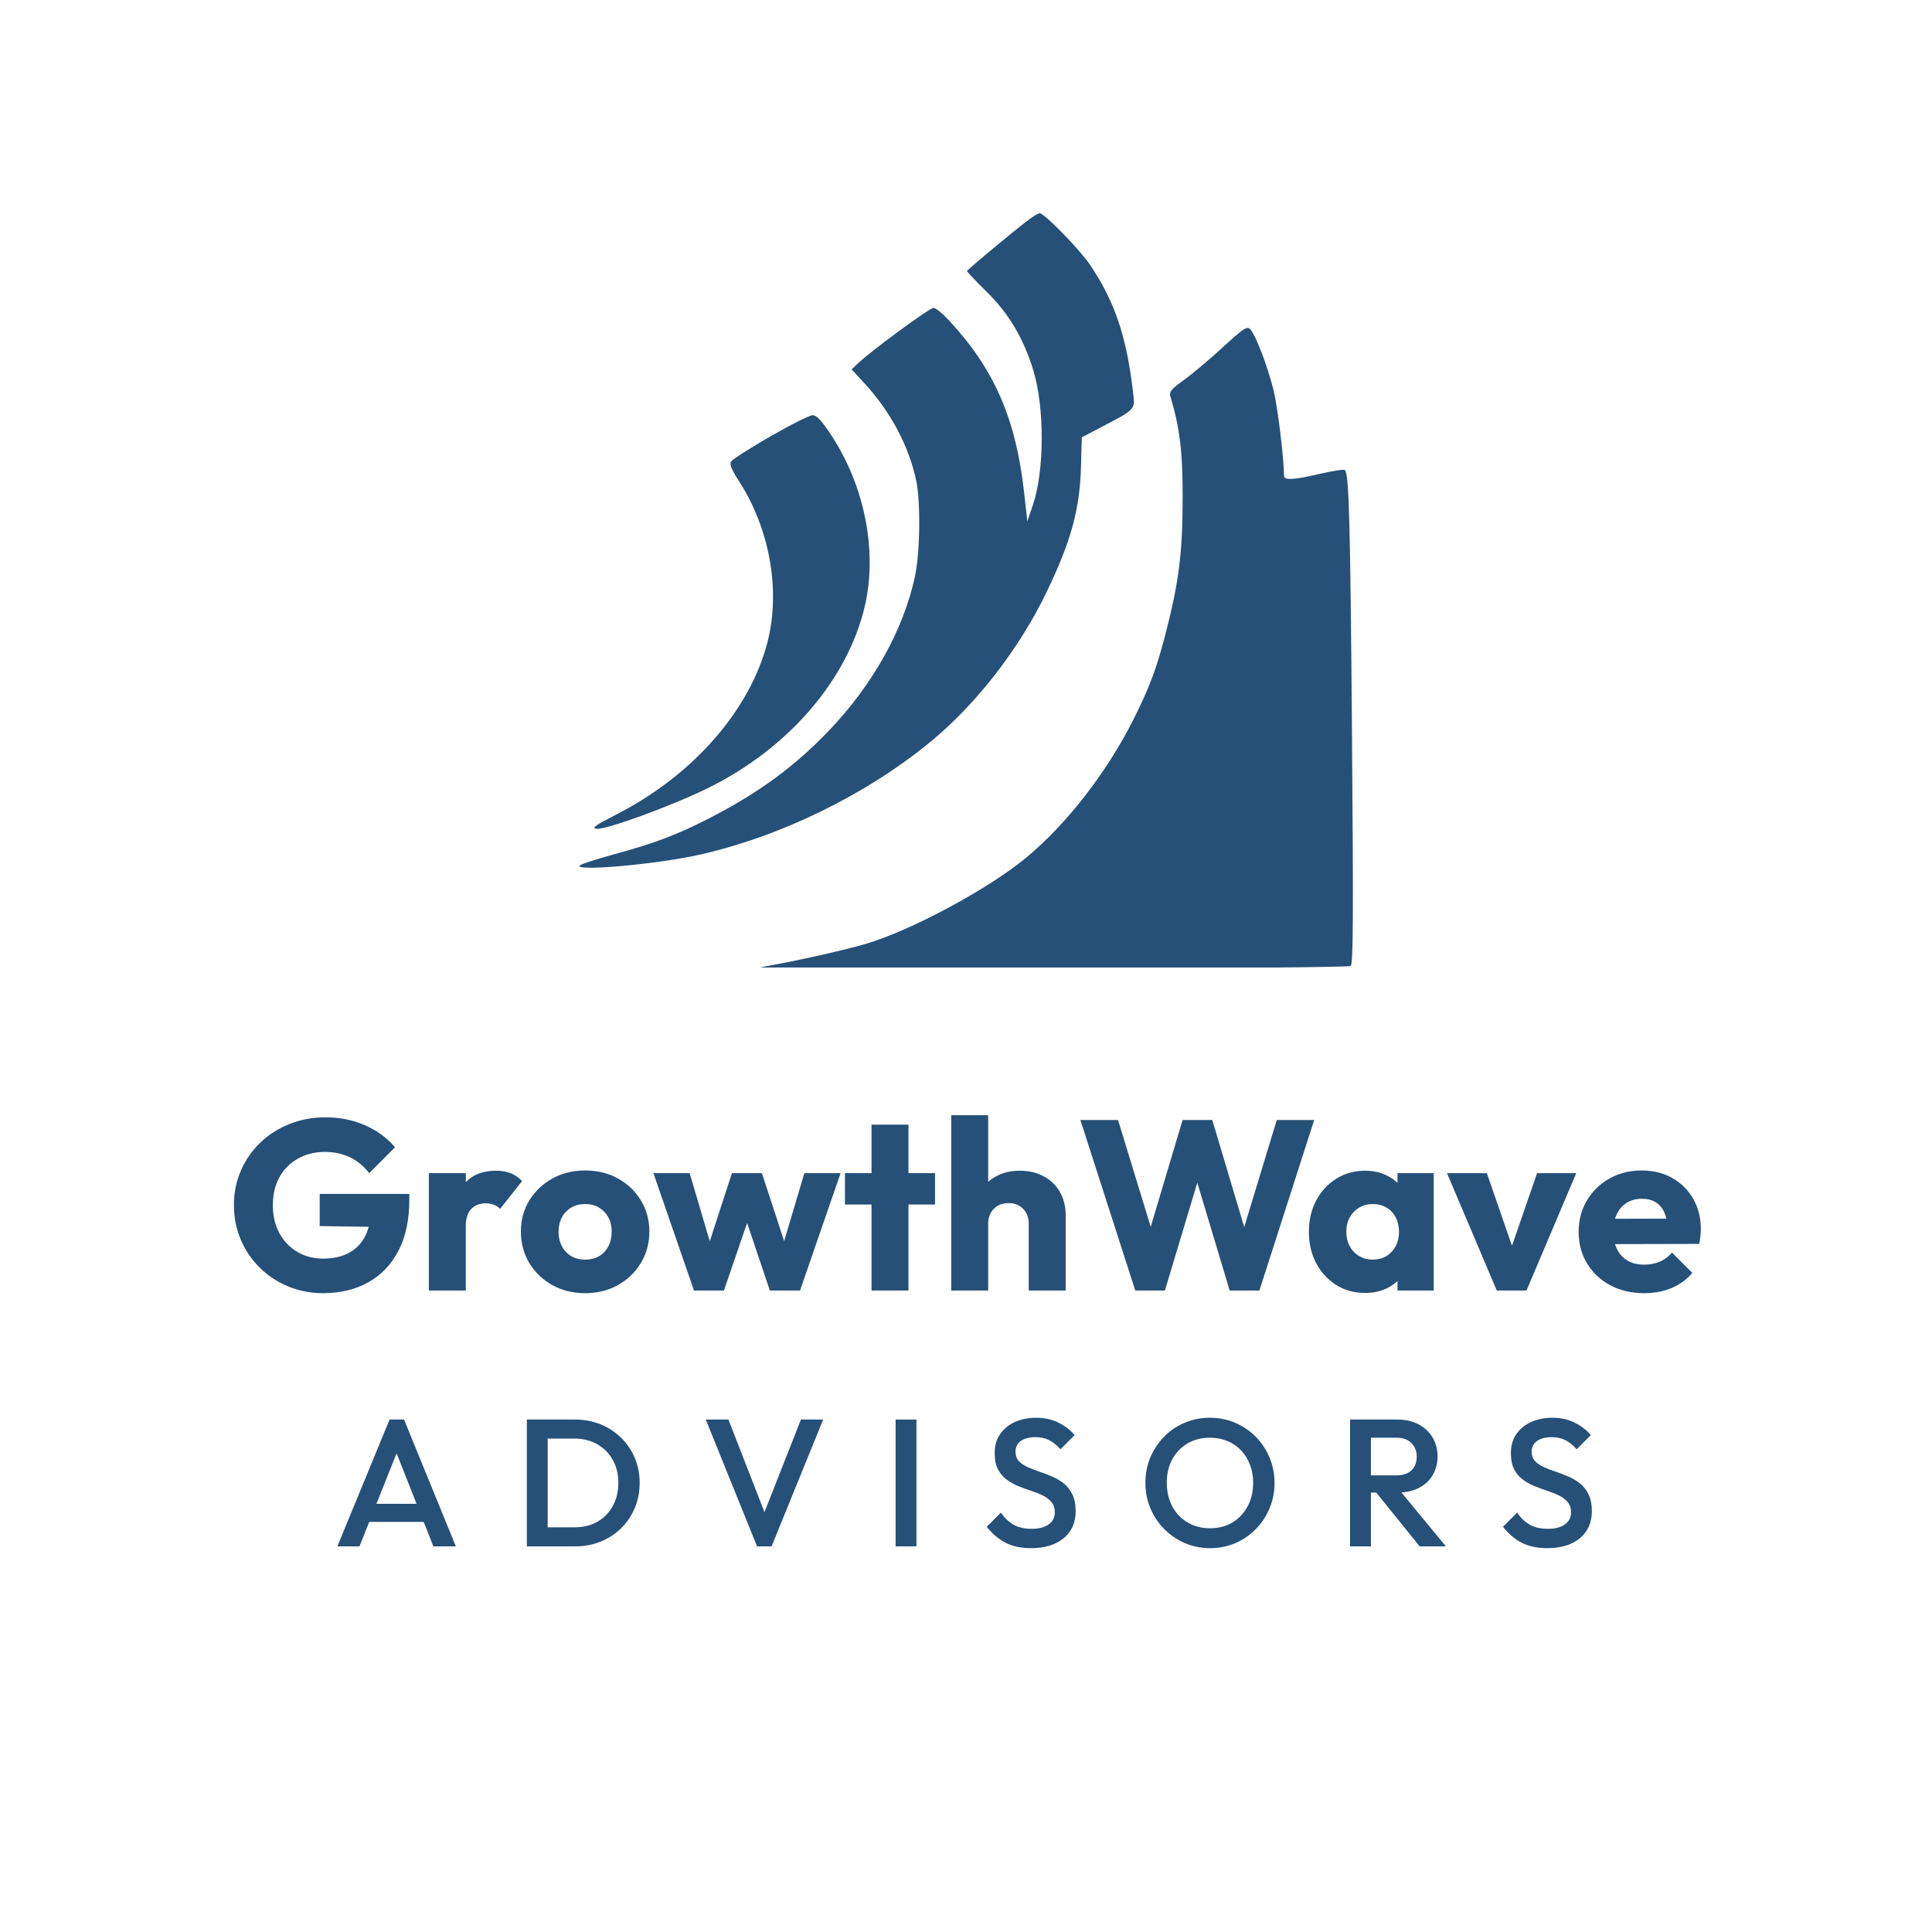
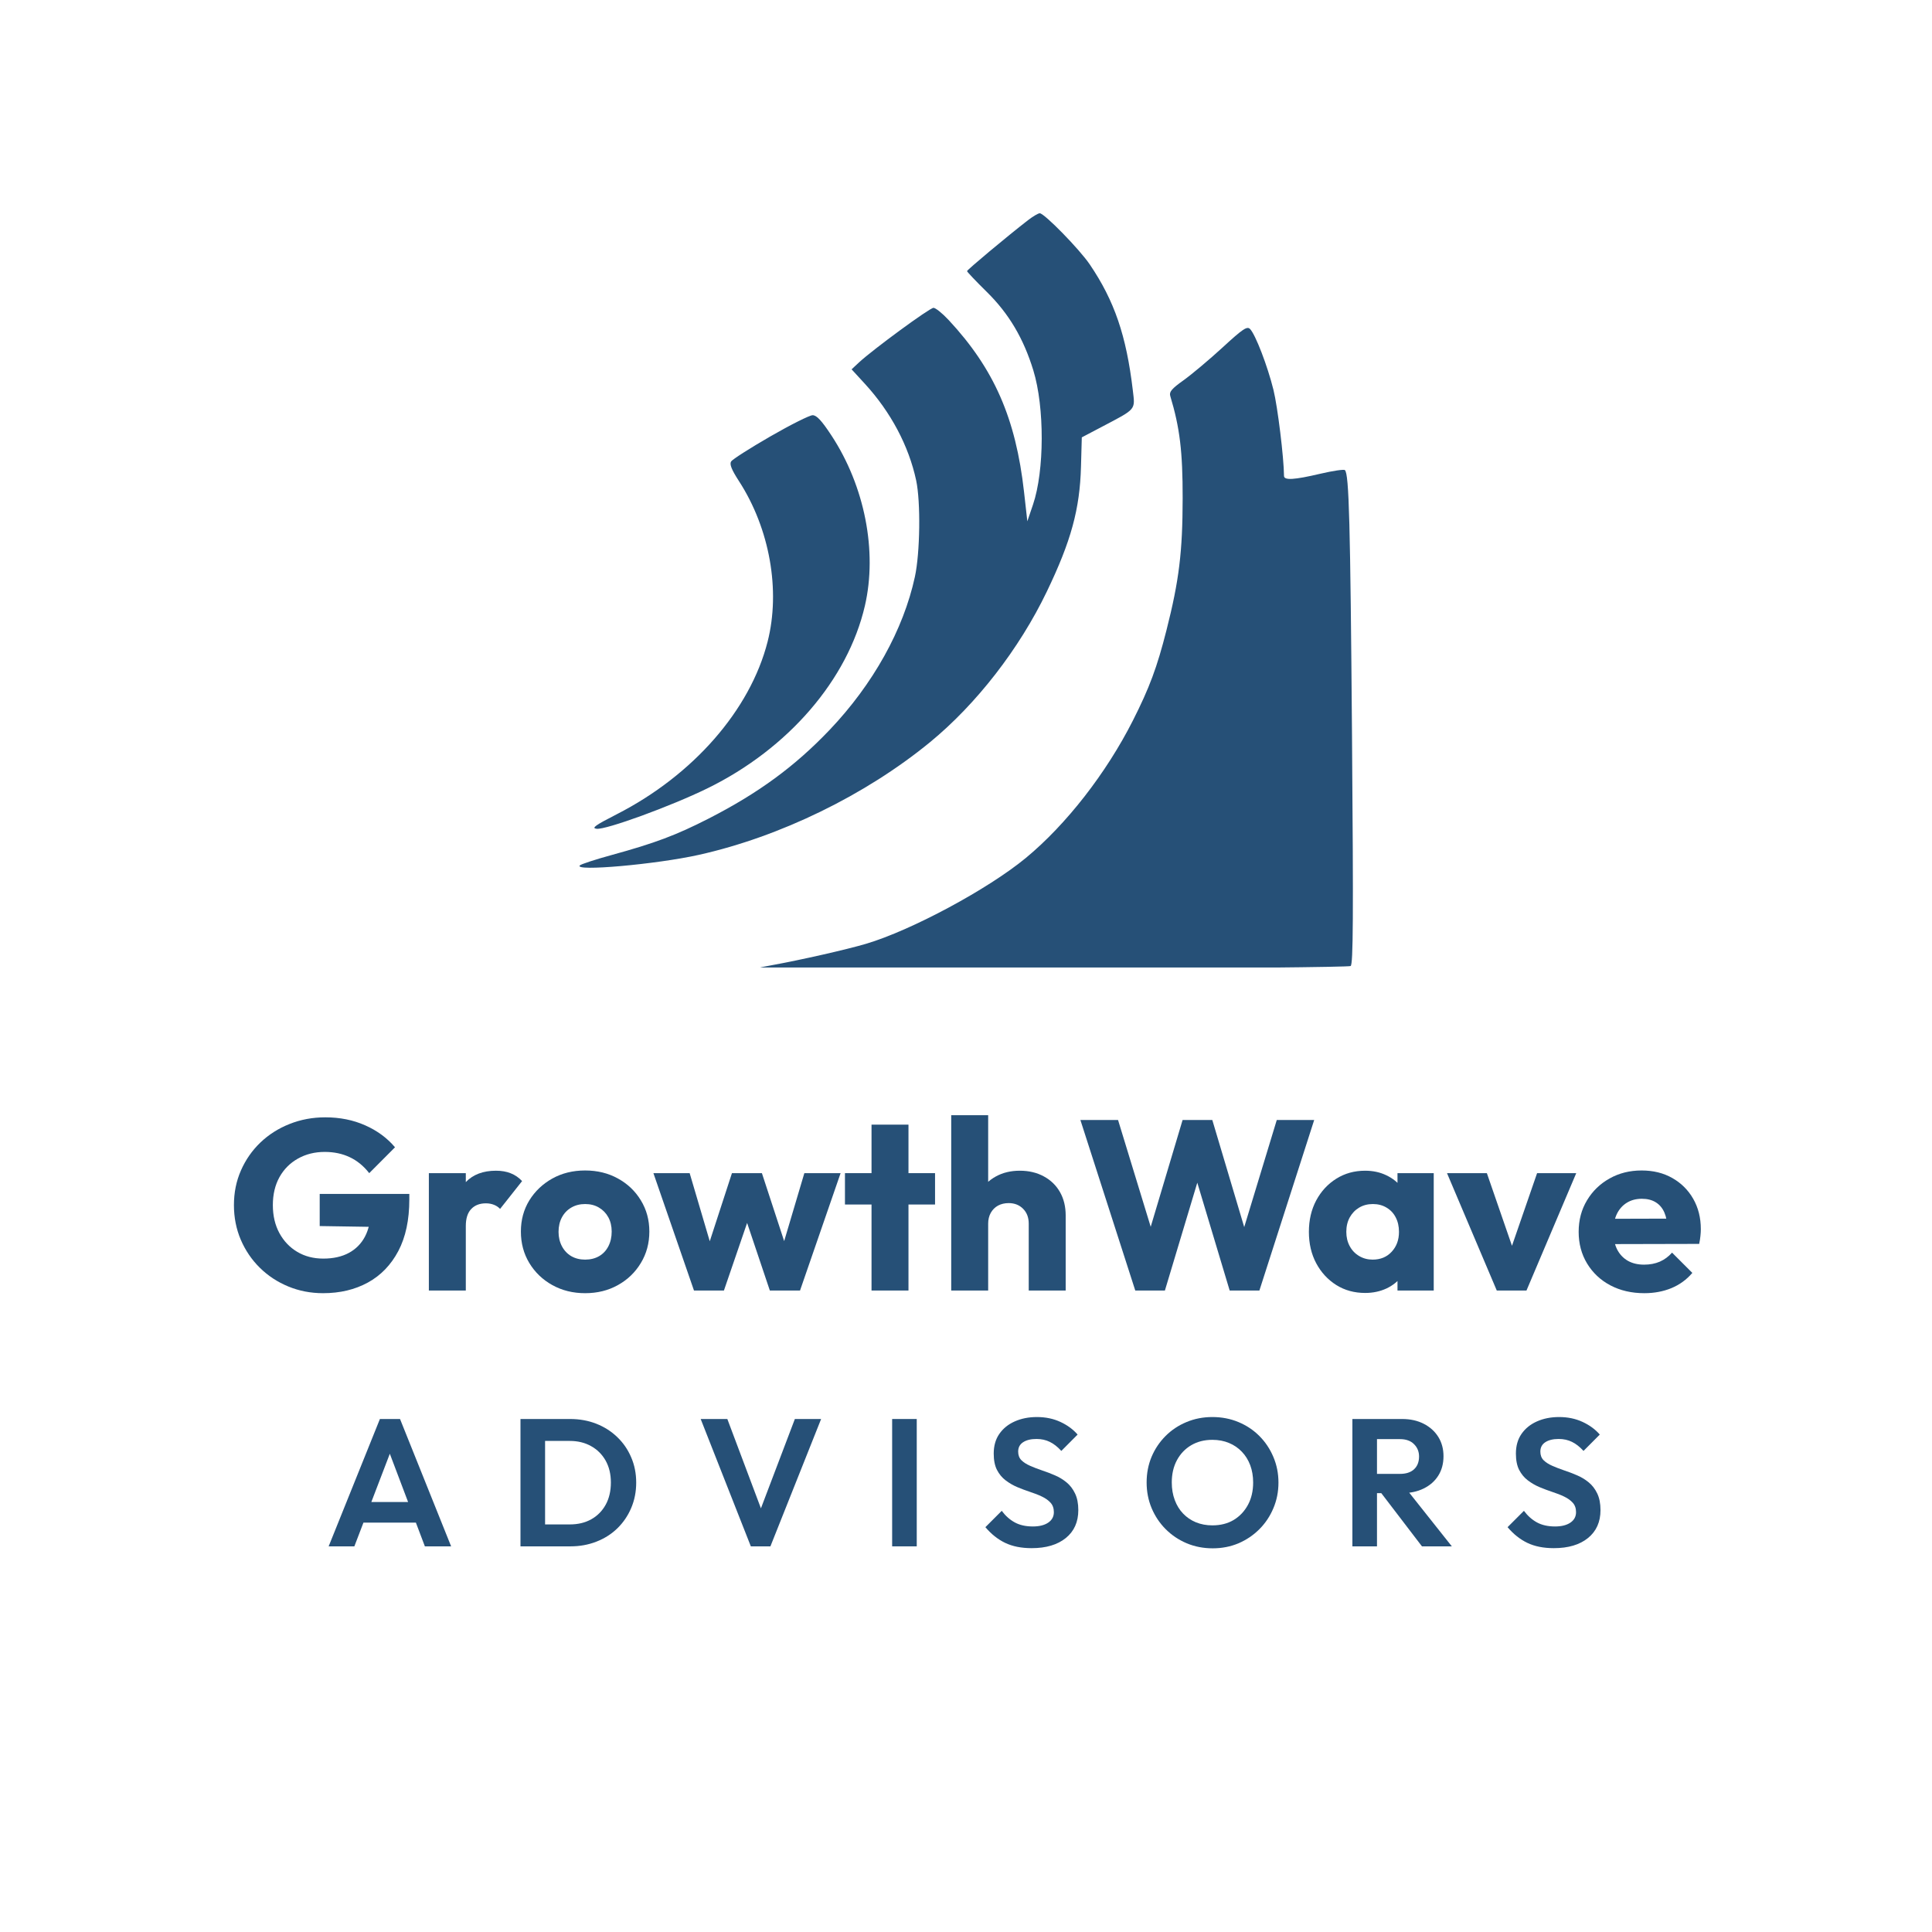
<svg xmlns="http://www.w3.org/2000/svg" width="512" zoomAndPan="magnify" viewBox="0 0 384 384" height="512" preserveAspectRatio="xMidYMid meet" version="1.0">
  <defs>
    <g />
-     <clipPath id="901b43f060">
+     <clipPath id="565bd6af0f">
      <path d="M 115 42.301 L 269 42.301 L 269 192.301 L 115 192.301 Z M 115 42.301 " clip-rule="nonzero" />
    </clipPath>
  </defs>
-   <g clip-path="url(#901b43f060)">
+   <g clip-path="url(#565bd6af0f)">
    <path fill="#265077" d="M 204.301 43.781 C 200.176 46.977 192.207 53.633 192.207 53.887 C 192.207 54.035 193.988 55.91 196.164 58.051 C 200.527 62.348 203.438 67.266 205.387 73.629 C 207.629 80.945 207.598 93.57 205.32 100.285 L 204.191 103.613 L 203.535 97.77 C 201.891 83.129 197.574 73.293 188.543 63.598 C 187.305 62.27 185.953 61.184 185.539 61.184 C 184.789 61.184 173.465 69.488 170.699 72.066 L 169.262 73.406 L 171.93 76.312 C 177.062 81.914 180.621 88.625 182.094 95.48 C 183.008 99.758 182.879 109.863 181.84 114.648 C 179.57 125.152 173.531 135.992 164.906 145.059 C 158.012 152.305 150.727 157.645 140.852 162.695 C 134.387 166 130.203 167.57 121.578 169.938 C 118.367 170.816 115.52 171.746 115.254 172 C 113.934 173.258 130.387 171.805 138.898 169.91 C 155.012 166.32 172.039 158.023 184.84 147.523 C 194.055 139.965 202.605 128.945 208.062 117.586 C 212.895 107.535 214.629 101.188 214.855 92.73 L 215.016 86.93 L 218.98 84.844 C 225.918 81.195 225.625 81.547 225.156 77.574 C 223.871 66.711 221.5 59.781 216.59 52.543 C 214.535 49.516 207.566 42.387 206.66 42.387 C 206.355 42.387 205.293 43.016 204.301 43.781 M 242.973 69.082 C 240.344 71.496 236.863 74.418 235.242 75.578 C 232.879 77.262 232.352 77.887 232.598 78.707 C 234.5 85.016 235.074 89.746 235.062 99.039 C 235.047 109.703 234.352 115.387 231.848 125.254 C 229.973 132.645 228.465 136.703 225.168 143.219 C 219.871 153.684 211.91 163.902 203.895 170.523 C 196.375 176.73 181.152 184.91 172.137 187.586 C 168.324 188.719 159.129 190.805 153.348 191.852 C 149.957 192.469 149.883 192.512 151.57 192.891 C 152.543 193.109 154.133 193.152 155.109 192.992 C 156.082 192.828 181.84 192.625 212.348 192.543 C 242.855 192.461 268.105 192.219 268.453 192.004 C 268.957 191.691 269.012 182.273 268.723 146.34 C 268.383 103.656 268.133 94.262 267.312 93.441 C 267.121 93.25 264.922 93.574 262.422 94.16 C 257.227 95.383 255.215 95.5 255.207 94.594 C 255.176 90.93 253.945 80.871 253.113 77.5 C 251.938 72.738 249.523 66.457 248.453 65.387 C 247.859 64.793 247.031 65.352 242.973 69.082 M 153.109 86.742 C 149.086 89.059 145.582 91.297 145.316 91.715 C 144.969 92.27 145.395 93.34 146.887 95.645 C 152.988 105.082 155.168 117.328 152.566 127.539 C 149.109 141.117 137.766 154.09 122.555 161.855 C 118.266 164.047 117.512 164.594 118.578 164.727 C 120.43 164.957 133.371 160.234 140.633 156.676 C 156.684 148.809 168.508 135.09 171.906 120.395 C 174.41 109.559 171.871 96.637 165.266 86.57 C 163.312 83.598 162.32 82.527 161.516 82.527 C 160.918 82.527 157.133 84.422 153.109 86.742 " fill-opacity="1" fill-rule="evenodd" />
  </g>
  <g fill="#265077" fill-opacity="1">
-     <g transform="translate(66.19688, 307.35)">
+     <g transform="translate(64.60313, 307.35)">
      <g>
-         <path d="M 0.859 0 L 11.234 -25.203 L 14.109 -25.203 L 24.406 0 L 19.938 0 L 11.875 -20.406 L 13.391 -20.406 L 5.25 0 Z M 5.969 -4.859 L 5.969 -8.453 L 19.328 -8.453 L 19.328 -4.859 Z M 5.969 -4.859 " />
+         <path d="M 0.719 0 L 10.906 -25.312 L 14.906 -25.312 L 25.062 0 L 19.844 0 L 11.984 -20.766 L 13.781 -20.766 L 5.828 0 Z M 6.125 -4.719 L 6.125 -8.812 L 19.734 -8.812 L 19.734 -4.719 Z M 6.125 -4.719 " />
      </g>
    </g>
  </g>
  <g fill="#265077" fill-opacity="1">
-     <g transform="translate(101.9809, 307.35)">
+     <g transform="translate(100.8552, 307.35)">
      <g>
-         <path d="M 5.578 0 L 5.578 -3.781 L 12.203 -3.781 C 13.93 -3.781 15.445 -4.148 16.75 -4.891 C 18.062 -5.641 19.082 -6.68 19.812 -8.016 C 20.551 -9.348 20.922 -10.891 20.922 -12.641 C 20.922 -14.367 20.547 -15.891 19.797 -17.203 C 19.055 -18.523 18.031 -19.555 16.719 -20.297 C 15.414 -21.047 13.91 -21.422 12.203 -21.422 L 5.578 -21.422 L 5.578 -25.203 L 12.312 -25.203 C 14.133 -25.203 15.828 -24.883 17.391 -24.25 C 18.953 -23.613 20.312 -22.723 21.469 -21.578 C 22.633 -20.441 23.539 -19.109 24.188 -17.578 C 24.832 -16.055 25.156 -14.395 25.156 -12.594 C 25.156 -10.82 24.832 -9.164 24.188 -7.625 C 23.539 -6.094 22.641 -4.754 21.484 -3.609 C 20.336 -2.473 18.984 -1.586 17.422 -0.953 C 15.859 -0.316 14.18 0 12.391 0 Z M 2.734 0 L 2.734 -25.203 L 6.875 -25.203 L 6.875 0 Z M 2.734 0 " />
+         <path d="M 5.938 0 L 5.938 -4.359 L 12.391 -4.359 C 14.016 -4.359 15.438 -4.695 16.656 -5.375 C 17.883 -6.062 18.844 -7.031 19.531 -8.281 C 20.219 -9.531 20.562 -11.004 20.562 -12.703 C 20.562 -14.359 20.211 -15.805 19.516 -17.047 C 18.816 -18.285 17.852 -19.242 16.625 -19.922 C 15.406 -20.609 13.992 -20.953 12.391 -20.953 L 5.828 -20.953 L 5.828 -25.312 L 12.453 -25.312 C 14.328 -25.312 16.062 -25 17.656 -24.375 C 19.25 -23.75 20.641 -22.863 21.828 -21.719 C 23.016 -20.582 23.938 -19.242 24.594 -17.703 C 25.258 -16.172 25.594 -14.492 25.594 -12.672 C 25.594 -10.848 25.258 -9.16 24.594 -7.609 C 23.938 -6.066 23.02 -4.723 21.844 -3.578 C 20.676 -2.441 19.289 -1.562 17.688 -0.938 C 16.094 -0.312 14.375 0 12.531 0 Z M 2.594 0 L 2.594 -25.312 L 7.484 -25.312 L 7.484 0 Z M 2.594 0 " />
      </g>
    </g>
  </g>
  <g fill="#265077" fill-opacity="1">
-     <g transform="translate(139.421, 307.35)">
+     <g transform="translate(138.5472, 307.35)">
      <g>
-         <path d="M 11.047 0 L 0.859 -25.203 L 5.359 -25.203 L 13.312 -4.781 L 11.734 -4.781 L 19.766 -25.203 L 24.188 -25.203 L 13.938 0 Z M 11.047 0 " />
+         <path d="M 10.688 0 L 0.719 -25.312 L 6.016 -25.312 L 13.719 -4.828 L 11.656 -4.828 L 19.438 -25.312 L 24.656 -25.312 L 14.578 0 Z M 10.688 0 " />
      </g>
    </g>
  </g>
  <g fill="#265077" fill-opacity="1">
-     <g transform="translate(175.277, 307.35)">
+     <g transform="translate(174.7273, 307.35)">
      <g>
-         <path d="M 2.734 0 L 2.734 -25.203 L 6.875 -25.203 L 6.875 0 Z M 2.734 0 " />
+         <path d="M 2.594 0 L 2.594 -25.312 L 7.484 -25.312 L 7.484 0 Z M 2.594 0 " />
      </g>
    </g>
  </g>
  <g fill="#265077" fill-opacity="1">
-     <g transform="translate(195.185, 307.35)">
+     <g transform="translate(195.1033, 307.35)">
      <g>
-         <path d="M 9.75 0.359 C 7.758 0.359 6.066 0 4.672 -0.719 C 3.285 -1.438 2.039 -2.492 0.938 -3.891 L 3.75 -6.703 C 4.438 -5.691 5.258 -4.898 6.219 -4.328 C 7.188 -3.766 8.414 -3.484 9.906 -3.484 C 11.289 -3.484 12.395 -3.77 13.219 -4.344 C 14.051 -4.926 14.469 -5.723 14.469 -6.734 C 14.469 -7.566 14.25 -8.25 13.812 -8.781 C 13.383 -9.312 12.816 -9.75 12.109 -10.094 C 11.398 -10.445 10.617 -10.758 9.766 -11.031 C 8.922 -11.312 8.07 -11.625 7.219 -11.969 C 6.363 -12.312 5.582 -12.75 4.875 -13.281 C 4.164 -13.812 3.594 -14.492 3.156 -15.328 C 2.727 -16.172 2.516 -17.242 2.516 -18.547 C 2.516 -20.023 2.879 -21.285 3.609 -22.328 C 4.348 -23.379 5.336 -24.18 6.578 -24.734 C 7.828 -25.285 9.223 -25.562 10.766 -25.562 C 12.422 -25.562 13.898 -25.234 15.203 -24.578 C 16.516 -23.93 17.578 -23.109 18.391 -22.109 L 15.594 -19.297 C 14.875 -20.109 14.125 -20.711 13.344 -21.109 C 12.562 -21.504 11.664 -21.703 10.656 -21.703 C 9.406 -21.703 8.426 -21.453 7.719 -20.953 C 7.008 -20.453 6.656 -19.742 6.656 -18.828 C 6.656 -18.055 6.867 -17.438 7.297 -16.969 C 7.734 -16.5 8.305 -16.102 9.016 -15.781 C 9.723 -15.457 10.504 -15.148 11.359 -14.859 C 12.211 -14.578 13.062 -14.254 13.906 -13.891 C 14.758 -13.535 15.539 -13.07 16.25 -12.5 C 16.957 -11.938 17.523 -11.211 17.953 -10.328 C 18.391 -9.441 18.609 -8.328 18.609 -6.984 C 18.609 -4.723 17.812 -2.93 16.219 -1.609 C 14.625 -0.297 12.469 0.359 9.75 0.359 Z M 9.75 0.359 " />
+         <path d="M 9.938 0.359 C 7.895 0.359 6.145 0.008 4.688 -0.688 C 3.238 -1.383 1.926 -2.426 0.75 -3.812 L 4 -7.062 C 4.738 -6.07 5.598 -5.305 6.578 -4.766 C 7.566 -4.223 8.77 -3.953 10.188 -3.953 C 11.457 -3.953 12.469 -4.203 13.219 -4.703 C 13.977 -5.211 14.359 -5.91 14.359 -6.797 C 14.359 -7.566 14.141 -8.191 13.703 -8.672 C 13.273 -9.148 12.707 -9.555 12 -9.891 C 11.289 -10.234 10.508 -10.539 9.656 -10.812 C 8.812 -11.094 7.961 -11.41 7.109 -11.766 C 6.254 -12.129 5.473 -12.582 4.766 -13.125 C 4.055 -13.664 3.484 -14.359 3.047 -15.203 C 2.617 -16.055 2.406 -17.133 2.406 -18.438 C 2.406 -19.969 2.773 -21.27 3.516 -22.344 C 4.266 -23.426 5.285 -24.254 6.578 -24.828 C 7.879 -25.41 9.348 -25.703 10.984 -25.703 C 12.711 -25.703 14.27 -25.379 15.656 -24.734 C 17.051 -24.086 18.191 -23.25 19.078 -22.219 L 15.844 -18.969 C 15.094 -19.789 14.328 -20.391 13.547 -20.766 C 12.773 -21.148 11.895 -21.344 10.906 -21.344 C 9.781 -21.344 8.891 -21.125 8.234 -20.688 C 7.586 -20.258 7.266 -19.641 7.266 -18.828 C 7.266 -18.129 7.477 -17.562 7.906 -17.125 C 8.344 -16.695 8.914 -16.328 9.625 -16.016 C 10.332 -15.703 11.113 -15.398 11.969 -15.109 C 12.82 -14.828 13.672 -14.504 14.516 -14.141 C 15.367 -13.785 16.148 -13.316 16.859 -12.734 C 17.566 -12.16 18.133 -11.426 18.562 -10.531 C 19 -9.633 19.219 -8.523 19.219 -7.203 C 19.219 -4.848 18.391 -3 16.734 -1.656 C 15.078 -0.312 12.812 0.359 9.938 0.359 Z M 9.938 0.359 " />
      </g>
    </g>
  </g>
  <g fill="#265077" fill-opacity="1">
-     <g transform="translate(226.217, 307.35)">
+     <g transform="translate(226.6033, 307.35)">
      <g>
-         <path d="M 14.328 0.359 C 12.523 0.359 10.844 0.023 9.281 -0.641 C 7.727 -1.316 6.363 -2.25 5.188 -3.438 C 4.008 -4.625 3.086 -6.004 2.422 -7.578 C 1.766 -9.148 1.438 -10.836 1.438 -12.641 C 1.438 -14.441 1.766 -16.117 2.422 -17.672 C 3.086 -19.234 4 -20.609 5.156 -21.797 C 6.32 -22.984 7.68 -23.906 9.234 -24.562 C 10.785 -25.227 12.457 -25.562 14.25 -25.562 C 16.051 -25.562 17.723 -25.227 19.266 -24.562 C 20.816 -23.906 22.18 -22.984 23.359 -21.797 C 24.535 -20.609 25.453 -19.227 26.109 -17.656 C 26.773 -16.082 27.109 -14.395 27.109 -12.594 C 27.109 -10.801 26.773 -9.117 26.109 -7.547 C 25.453 -5.973 24.539 -4.598 23.375 -3.422 C 22.219 -2.242 20.863 -1.316 19.312 -0.641 C 17.758 0.023 16.098 0.359 14.328 0.359 Z M 14.25 -3.594 C 15.957 -3.594 17.453 -3.977 18.734 -4.75 C 20.016 -5.52 21.02 -6.582 21.75 -7.938 C 22.488 -9.289 22.859 -10.859 22.859 -12.641 C 22.859 -13.953 22.645 -15.156 22.219 -16.25 C 21.801 -17.344 21.207 -18.289 20.438 -19.094 C 19.676 -19.895 18.77 -20.508 17.719 -20.938 C 16.676 -21.375 15.52 -21.594 14.25 -21.594 C 12.57 -21.594 11.094 -21.211 9.812 -20.453 C 8.531 -19.703 7.52 -18.656 6.781 -17.312 C 6.051 -15.969 5.688 -14.41 5.688 -12.641 C 5.688 -11.316 5.895 -10.098 6.312 -8.984 C 6.738 -7.867 7.328 -6.914 8.078 -6.125 C 8.836 -5.332 9.742 -4.711 10.797 -4.266 C 11.859 -3.816 13.008 -3.594 14.25 -3.594 Z M 14.25 -3.594 " />
+         <path d="M 14.438 0.391 C 12.582 0.391 10.859 0.055 9.266 -0.609 C 7.672 -1.285 6.281 -2.219 5.094 -3.406 C 3.906 -4.594 2.973 -5.984 2.297 -7.578 C 1.629 -9.172 1.297 -10.879 1.297 -12.703 C 1.297 -14.523 1.625 -16.223 2.281 -17.797 C 2.945 -19.367 3.875 -20.75 5.062 -21.938 C 6.25 -23.125 7.633 -24.047 9.219 -24.703 C 10.801 -25.367 12.516 -25.703 14.359 -25.703 C 16.234 -25.703 17.961 -25.367 19.547 -24.703 C 21.129 -24.047 22.516 -23.125 23.703 -21.938 C 24.891 -20.75 25.816 -19.363 26.484 -17.781 C 27.16 -16.195 27.5 -14.492 27.5 -12.672 C 27.5 -10.848 27.16 -9.145 26.484 -7.562 C 25.816 -5.977 24.891 -4.594 23.703 -3.406 C 22.516 -2.219 21.133 -1.285 19.562 -0.609 C 17.988 0.055 16.281 0.391 14.438 0.391 Z M 14.359 -4.172 C 15.992 -4.172 17.41 -4.531 18.609 -5.25 C 19.805 -5.977 20.75 -6.977 21.438 -8.25 C 22.125 -9.52 22.469 -11.004 22.469 -12.703 C 22.469 -13.953 22.273 -15.094 21.891 -16.125 C 21.504 -17.156 20.953 -18.047 20.234 -18.797 C 19.516 -19.555 18.66 -20.141 17.672 -20.547 C 16.691 -20.961 15.586 -21.172 14.359 -21.172 C 12.773 -21.172 11.379 -20.816 10.172 -20.109 C 8.961 -19.398 8.016 -18.41 7.328 -17.141 C 6.641 -15.867 6.297 -14.391 6.297 -12.703 C 6.297 -11.43 6.492 -10.266 6.891 -9.203 C 7.285 -8.148 7.836 -7.254 8.547 -6.516 C 9.254 -5.773 10.102 -5.195 11.094 -4.781 C 12.094 -4.375 13.18 -4.172 14.359 -4.172 Z M 14.359 -4.172 " />
      </g>
    </g>
  </g>
  <g fill="#265077" fill-opacity="1">
-     <g transform="translate(265.6011, 307.35)">
+     <g transform="translate(266.2034, 307.35)">
      <g>
-         <path d="M 5.578 -10.688 L 5.578 -14.109 L 11.953 -14.109 C 13.223 -14.109 14.211 -14.438 14.922 -15.094 C 15.629 -15.758 15.984 -16.68 15.984 -17.859 C 15.984 -18.91 15.633 -19.797 14.938 -20.516 C 14.238 -21.234 13.254 -21.594 11.984 -21.594 L 5.578 -21.594 L 5.578 -25.203 L 12.172 -25.203 C 13.754 -25.203 15.145 -24.883 16.344 -24.25 C 17.539 -23.613 18.469 -22.75 19.125 -21.656 C 19.789 -20.562 20.125 -19.316 20.125 -17.922 C 20.125 -16.461 19.789 -15.191 19.125 -14.109 C 18.469 -13.023 17.539 -12.18 16.344 -11.578 C 15.145 -10.984 13.754 -10.688 12.172 -10.688 Z M 2.734 0 L 2.734 -25.203 L 6.875 -25.203 L 6.875 0 Z M 16.562 0 L 7.734 -10.938 L 11.594 -12.344 L 21.781 0 Z M 16.562 0 " />
+         <path d="M 6.188 -10.578 L 6.188 -14.406 L 12.062 -14.406 C 13.258 -14.406 14.188 -14.707 14.844 -15.312 C 15.508 -15.926 15.844 -16.773 15.844 -17.859 C 15.844 -18.836 15.508 -19.656 14.844 -20.312 C 14.188 -20.977 13.258 -21.312 12.062 -21.312 L 6.188 -21.312 L 6.188 -25.312 L 12.484 -25.312 C 14.117 -25.312 15.551 -24.992 16.781 -24.359 C 18.02 -23.723 18.984 -22.852 19.672 -21.75 C 20.359 -20.645 20.703 -19.367 20.703 -17.922 C 20.703 -16.441 20.359 -15.156 19.672 -14.062 C 18.984 -12.969 18.016 -12.113 16.766 -11.5 C 15.523 -10.883 14.078 -10.578 12.422 -10.578 Z M 2.594 0 L 2.594 -25.312 L 7.484 -25.312 L 7.484 0 Z M 16.422 0 L 8.062 -10.938 L 12.562 -12.344 L 22.359 0 Z M 16.422 0 " />
      </g>
    </g>
  </g>
  <g fill="#265077" fill-opacity="1">
-     <g transform="translate(297.7851, 307.35)">
+     <g transform="translate(298.8914, 307.35)">
      <g>
-         <path d="M 9.75 0.359 C 7.758 0.359 6.066 0 4.672 -0.719 C 3.285 -1.438 2.039 -2.492 0.938 -3.891 L 3.75 -6.703 C 4.438 -5.691 5.258 -4.898 6.219 -4.328 C 7.188 -3.766 8.414 -3.484 9.906 -3.484 C 11.289 -3.484 12.395 -3.77 13.219 -4.344 C 14.051 -4.926 14.469 -5.723 14.469 -6.734 C 14.469 -7.566 14.25 -8.25 13.812 -8.781 C 13.383 -9.312 12.816 -9.75 12.109 -10.094 C 11.398 -10.445 10.617 -10.758 9.766 -11.031 C 8.922 -11.312 8.07 -11.625 7.219 -11.969 C 6.363 -12.312 5.582 -12.75 4.875 -13.281 C 4.164 -13.812 3.594 -14.492 3.156 -15.328 C 2.727 -16.172 2.516 -17.242 2.516 -18.547 C 2.516 -20.023 2.879 -21.285 3.609 -22.328 C 4.348 -23.379 5.336 -24.18 6.578 -24.734 C 7.828 -25.285 9.223 -25.562 10.766 -25.562 C 12.422 -25.562 13.898 -25.234 15.203 -24.578 C 16.516 -23.93 17.578 -23.109 18.391 -22.109 L 15.594 -19.297 C 14.875 -20.109 14.125 -20.711 13.344 -21.109 C 12.562 -21.504 11.664 -21.703 10.656 -21.703 C 9.406 -21.703 8.426 -21.453 7.719 -20.953 C 7.008 -20.453 6.656 -19.742 6.656 -18.828 C 6.656 -18.055 6.867 -17.438 7.297 -16.969 C 7.734 -16.5 8.305 -16.102 9.016 -15.781 C 9.723 -15.457 10.504 -15.148 11.359 -14.859 C 12.211 -14.578 13.062 -14.254 13.906 -13.891 C 14.758 -13.535 15.539 -13.07 16.25 -12.5 C 16.957 -11.938 17.523 -11.211 17.953 -10.328 C 18.391 -9.441 18.609 -8.328 18.609 -6.984 C 18.609 -4.723 17.812 -2.93 16.219 -1.609 C 14.625 -0.297 12.469 0.359 9.75 0.359 Z M 9.75 0.359 " />
+         <path d="M 9.938 0.359 C 7.895 0.359 6.145 0.008 4.688 -0.688 C 3.238 -1.383 1.926 -2.426 0.75 -3.812 L 4 -7.062 C 4.738 -6.07 5.598 -5.305 6.578 -4.766 C 7.566 -4.223 8.77 -3.953 10.188 -3.953 C 11.457 -3.953 12.469 -4.203 13.219 -4.703 C 13.977 -5.211 14.359 -5.91 14.359 -6.797 C 14.359 -7.566 14.141 -8.191 13.703 -8.672 C 13.273 -9.148 12.707 -9.555 12 -9.891 C 11.289 -10.234 10.508 -10.539 9.656 -10.812 C 8.812 -11.094 7.961 -11.41 7.109 -11.766 C 6.254 -12.129 5.473 -12.582 4.766 -13.125 C 4.055 -13.664 3.484 -14.359 3.047 -15.203 C 2.617 -16.055 2.406 -17.133 2.406 -18.438 C 2.406 -19.969 2.773 -21.27 3.516 -22.344 C 4.266 -23.426 5.285 -24.254 6.578 -24.828 C 7.879 -25.41 9.348 -25.703 10.984 -25.703 C 12.711 -25.703 14.27 -25.379 15.656 -24.734 C 17.051 -24.086 18.191 -23.25 19.078 -22.219 L 15.844 -18.969 C 15.094 -19.789 14.328 -20.391 13.547 -20.766 C 12.773 -21.148 11.895 -21.344 10.906 -21.344 C 9.781 -21.344 8.891 -21.125 8.234 -20.688 C 7.586 -20.258 7.266 -19.641 7.266 -18.828 C 7.266 -18.129 7.477 -17.562 7.906 -17.125 C 8.344 -16.695 8.914 -16.328 9.625 -16.016 C 10.332 -15.703 11.113 -15.398 11.969 -15.109 C 12.82 -14.828 13.672 -14.504 14.516 -14.141 C 15.367 -13.785 16.148 -13.316 16.859 -12.734 C 17.566 -12.16 18.133 -11.426 18.562 -10.531 C 19 -9.633 19.219 -8.523 19.219 -7.203 C 19.219 -4.848 18.391 -3 16.734 -1.656 C 15.078 -0.312 12.812 0.359 9.938 0.359 Z M 9.938 0.359 " />
      </g>
    </g>
  </g>
  <g fill="#265077" fill-opacity="1">
    <g transform="translate(44.96485, 256.5)">
      <g>
        <path d="M 19.25 0.531 C 16.781 0.531 14.469 0.082 12.312 -0.812 C 10.156 -1.707 8.273 -2.945 6.672 -4.531 C 5.066 -6.113 3.805 -7.969 2.891 -10.094 C 1.984 -12.227 1.531 -14.523 1.531 -16.984 C 1.531 -19.453 1.992 -21.742 2.922 -23.859 C 3.848 -25.973 5.133 -27.82 6.781 -29.406 C 8.438 -30.988 10.367 -32.219 12.578 -33.094 C 14.785 -33.977 17.156 -34.422 19.688 -34.422 C 22.594 -34.422 25.238 -33.891 27.625 -32.828 C 30.008 -31.773 31.984 -30.32 33.547 -28.469 L 28.422 -23.328 C 27.328 -24.734 26.047 -25.785 24.578 -26.484 C 23.109 -27.191 21.441 -27.547 19.578 -27.547 C 17.598 -27.547 15.82 -27.102 14.25 -26.219 C 12.688 -25.344 11.461 -24.113 10.578 -22.531 C 9.703 -20.945 9.266 -19.098 9.266 -16.984 C 9.266 -14.879 9.695 -13.023 10.562 -11.422 C 11.426 -9.828 12.609 -8.582 14.109 -7.688 C 15.617 -6.789 17.348 -6.344 19.297 -6.344 C 21.273 -6.344 22.961 -6.719 24.359 -7.469 C 25.754 -8.219 26.828 -9.301 27.578 -10.719 C 28.328 -12.145 28.703 -13.883 28.703 -15.938 L 33.703 -12.578 L 18.578 -12.812 L 18.578 -19.203 L 36.391 -19.203 L 36.391 -18.094 C 36.391 -14.031 35.66 -10.613 34.203 -7.844 C 32.742 -5.082 30.723 -2.992 28.141 -1.578 C 25.566 -0.172 22.602 0.531 19.25 0.531 Z M 19.25 0.531 " />
      </g>
    </g>
  </g>
  <g fill="#265077" fill-opacity="1">
    <g transform="translate(82.64478, 256.5)">
      <g>
        <path d="M 2.594 0 L 2.594 -23.328 L 9.938 -23.328 L 9.938 0 Z M 9.938 -12.812 L 6.859 -15.219 C 7.473 -17.938 8.5 -20.047 9.938 -21.547 C 11.375 -23.055 13.375 -23.812 15.938 -23.812 C 17.051 -23.812 18.031 -23.641 18.875 -23.297 C 19.727 -22.961 20.477 -22.445 21.125 -21.75 L 16.75 -16.219 C 16.426 -16.57 16.023 -16.844 15.547 -17.031 C 15.066 -17.227 14.523 -17.328 13.922 -17.328 C 12.703 -17.328 11.734 -16.953 11.016 -16.203 C 10.297 -15.453 9.938 -14.32 9.938 -12.812 Z M 9.938 -12.812 " />
      </g>
    </g>
  </g>
  <g fill="#265077" fill-opacity="1">
    <g transform="translate(102.4687, 256.5)">
      <g>
        <path d="M 13.828 0.531 C 11.422 0.531 9.25 -0.004 7.312 -1.078 C 5.383 -2.148 3.859 -3.613 2.734 -5.469 C 1.617 -7.32 1.062 -9.406 1.062 -11.719 C 1.062 -14.02 1.617 -16.082 2.734 -17.906 C 3.859 -19.727 5.379 -21.176 7.297 -22.25 C 9.211 -23.32 11.391 -23.859 13.828 -23.859 C 16.254 -23.859 18.426 -23.328 20.344 -22.266 C 22.27 -21.211 23.789 -19.766 24.906 -17.922 C 26.031 -16.086 26.594 -14.02 26.594 -11.719 C 26.594 -9.406 26.031 -7.32 24.906 -5.469 C 23.789 -3.613 22.27 -2.148 20.344 -1.078 C 18.426 -0.004 16.254 0.531 13.828 0.531 Z M 13.828 -6.141 C 14.879 -6.141 15.805 -6.367 16.609 -6.828 C 17.41 -7.297 18.023 -7.953 18.453 -8.797 C 18.891 -9.648 19.109 -10.625 19.109 -11.719 C 19.109 -12.801 18.883 -13.75 18.438 -14.562 C 17.988 -15.383 17.367 -16.023 16.578 -16.484 C 15.797 -16.953 14.879 -17.188 13.828 -17.188 C 12.797 -17.188 11.879 -16.953 11.078 -16.484 C 10.285 -16.023 9.664 -15.379 9.219 -14.547 C 8.77 -13.711 8.547 -12.75 8.547 -11.656 C 8.547 -10.602 8.77 -9.648 9.219 -8.797 C 9.664 -7.953 10.285 -7.297 11.078 -6.828 C 11.879 -6.367 12.797 -6.141 13.828 -6.141 Z M 13.828 -6.141 " />
      </g>
    </g>
  </g>
  <g fill="#265077" fill-opacity="1">
    <g transform="translate(129.6367, 256.5)">
      <g>
        <path d="M 8.297 0 L 0.234 -23.328 L 7.438 -23.328 L 12.438 -6.391 L 10.312 -6.344 L 15.844 -23.328 L 21.797 -23.328 L 27.359 -6.344 L 25.203 -6.391 L 30.234 -23.328 L 37.438 -23.328 L 29.375 0 L 23.375 0 L 17.953 -16.125 L 19.781 -16.125 L 14.25 0 Z M 8.297 0 " />
      </g>
    </g>
  </g>
  <g fill="#265077" fill-opacity="1">
    <g transform="translate(167.3166, 256.5)">
      <g>
        <path d="M 5.906 0 L 5.906 -32.969 L 13.25 -32.969 L 13.25 0 Z M 0.625 -17.094 L 0.625 -23.328 L 18.531 -23.328 L 18.531 -17.094 Z M 0.625 -17.094 " />
      </g>
    </g>
  </g>
  <g fill="#265077" fill-opacity="1">
    <g transform="translate(186.4686, 256.5)">
      <g>
        <path d="M 18 0 L 18 -13.297 C 18 -14.516 17.625 -15.5 16.875 -16.25 C 16.125 -17 15.172 -17.375 14.016 -17.375 C 13.211 -17.375 12.504 -17.207 11.891 -16.875 C 11.285 -16.539 10.805 -16.062 10.453 -15.438 C 10.109 -14.812 9.938 -14.098 9.938 -13.297 L 7.109 -14.688 C 7.109 -16.508 7.488 -18.109 8.25 -19.484 C 9.02 -20.859 10.094 -21.922 11.469 -22.672 C 12.844 -23.43 14.426 -23.812 16.219 -23.812 C 18.039 -23.812 19.641 -23.43 21.016 -22.672 C 22.398 -21.922 23.469 -20.879 24.219 -19.547 C 24.969 -18.223 25.344 -16.68 25.344 -14.922 L 25.344 0 Z M 2.594 0 L 2.594 -34.844 L 9.938 -34.844 L 9.938 0 Z M 2.594 0 " />
      </g>
    </g>
  </g>
  <g fill="#265077" fill-opacity="1">
    <g transform="translate(213.9245, 256.5)">
      <g>
        <path d="M 11.719 0 L 0.812 -33.891 L 8.297 -33.891 L 16.266 -7.828 L 13.344 -7.828 L 21.125 -33.891 L 27.031 -33.891 L 34.797 -7.828 L 31.922 -7.828 L 39.844 -33.891 L 47.281 -33.891 L 36.391 0 L 30.484 0 L 22.656 -26.062 L 25.438 -26.062 L 17.609 0 Z M 11.719 0 " />
      </g>
    </g>
  </g>
  <g fill="#265077" fill-opacity="1">
    <g transform="translate(258.9964, 256.5)">
      <g>
        <path d="M 12.344 0.484 C 10.195 0.484 8.281 -0.039 6.594 -1.094 C 4.914 -2.156 3.586 -3.598 2.609 -5.422 C 1.641 -7.242 1.156 -9.32 1.156 -11.656 C 1.156 -14 1.641 -16.082 2.609 -17.906 C 3.586 -19.727 4.914 -21.164 6.594 -22.219 C 8.281 -23.281 10.195 -23.812 12.344 -23.812 C 13.906 -23.812 15.316 -23.504 16.578 -22.891 C 17.848 -22.285 18.879 -21.445 19.672 -20.375 C 20.473 -19.301 20.926 -18.078 21.031 -16.703 L 21.031 -6.625 C 20.926 -5.25 20.484 -4.023 19.703 -2.953 C 18.922 -1.879 17.891 -1.035 16.609 -0.422 C 15.328 0.18 13.906 0.484 12.344 0.484 Z M 13.828 -6.141 C 15.391 -6.141 16.648 -6.66 17.609 -7.703 C 18.578 -8.742 19.062 -10.062 19.062 -11.656 C 19.062 -12.75 18.844 -13.711 18.406 -14.547 C 17.977 -15.379 17.367 -16.023 16.578 -16.484 C 15.797 -16.953 14.895 -17.188 13.875 -17.188 C 12.852 -17.188 11.945 -16.953 11.156 -16.484 C 10.375 -16.023 9.75 -15.379 9.281 -14.547 C 8.82 -13.711 8.594 -12.75 8.594 -11.656 C 8.594 -10.602 8.816 -9.66 9.266 -8.828 C 9.711 -7.992 10.336 -7.336 11.141 -6.859 C 11.941 -6.379 12.836 -6.141 13.828 -6.141 Z M 18.766 0 L 18.766 -6.281 L 19.875 -11.953 L 18.766 -17.609 L 18.766 -23.328 L 25.969 -23.328 L 25.969 0 Z M 18.766 0 " />
      </g>
    </g>
  </g>
  <g fill="#265077" fill-opacity="1">
    <g transform="translate(287.5564, 256.5)">
      <g>
        <path d="M 9.938 0 L 0.047 -23.328 L 7.969 -23.328 L 14.688 -3.891 L 11.234 -3.891 L 17.953 -23.328 L 25.734 -23.328 L 15.844 0 Z M 9.938 0 " />
      </g>
    </g>
  </g>
  <g fill="#265077" fill-opacity="1">
    <g transform="translate(312.7084, 256.5)">
      <g>
        <path d="M 14.109 0.531 C 11.578 0.531 9.328 0.008 7.359 -1.031 C 5.398 -2.07 3.859 -3.52 2.734 -5.375 C 1.617 -7.227 1.062 -9.32 1.062 -11.656 C 1.062 -14 1.613 -16.086 2.719 -17.922 C 3.82 -19.766 5.316 -21.211 7.203 -22.266 C 9.086 -23.328 11.211 -23.859 13.578 -23.859 C 15.891 -23.859 17.922 -23.359 19.672 -22.359 C 21.43 -21.367 22.816 -19.992 23.828 -18.234 C 24.836 -16.473 25.344 -14.457 25.344 -12.188 C 25.344 -11.77 25.316 -11.328 25.266 -10.859 C 25.223 -10.398 25.141 -9.867 25.016 -9.266 L 4.891 -9.219 L 4.891 -14.25 L 21.891 -14.297 L 18.719 -12.188 C 18.688 -13.531 18.477 -14.641 18.094 -15.516 C 17.707 -16.398 17.141 -17.07 16.391 -17.531 C 15.641 -18 14.719 -18.234 13.625 -18.234 C 12.477 -18.234 11.477 -17.969 10.625 -17.438 C 9.781 -16.914 9.125 -16.176 8.656 -15.219 C 8.195 -14.258 7.969 -13.094 7.969 -11.719 C 7.969 -10.332 8.211 -9.148 8.703 -8.172 C 9.203 -7.203 9.906 -6.453 10.812 -5.922 C 11.727 -5.398 12.812 -5.141 14.062 -5.141 C 15.219 -5.141 16.258 -5.336 17.188 -5.734 C 18.113 -6.141 18.926 -6.738 19.625 -7.531 L 23.656 -3.5 C 22.508 -2.156 21.117 -1.145 19.484 -0.469 C 17.859 0.195 16.066 0.531 14.109 0.531 Z M 14.109 0.531 " />
      </g>
    </g>
  </g>
</svg>
